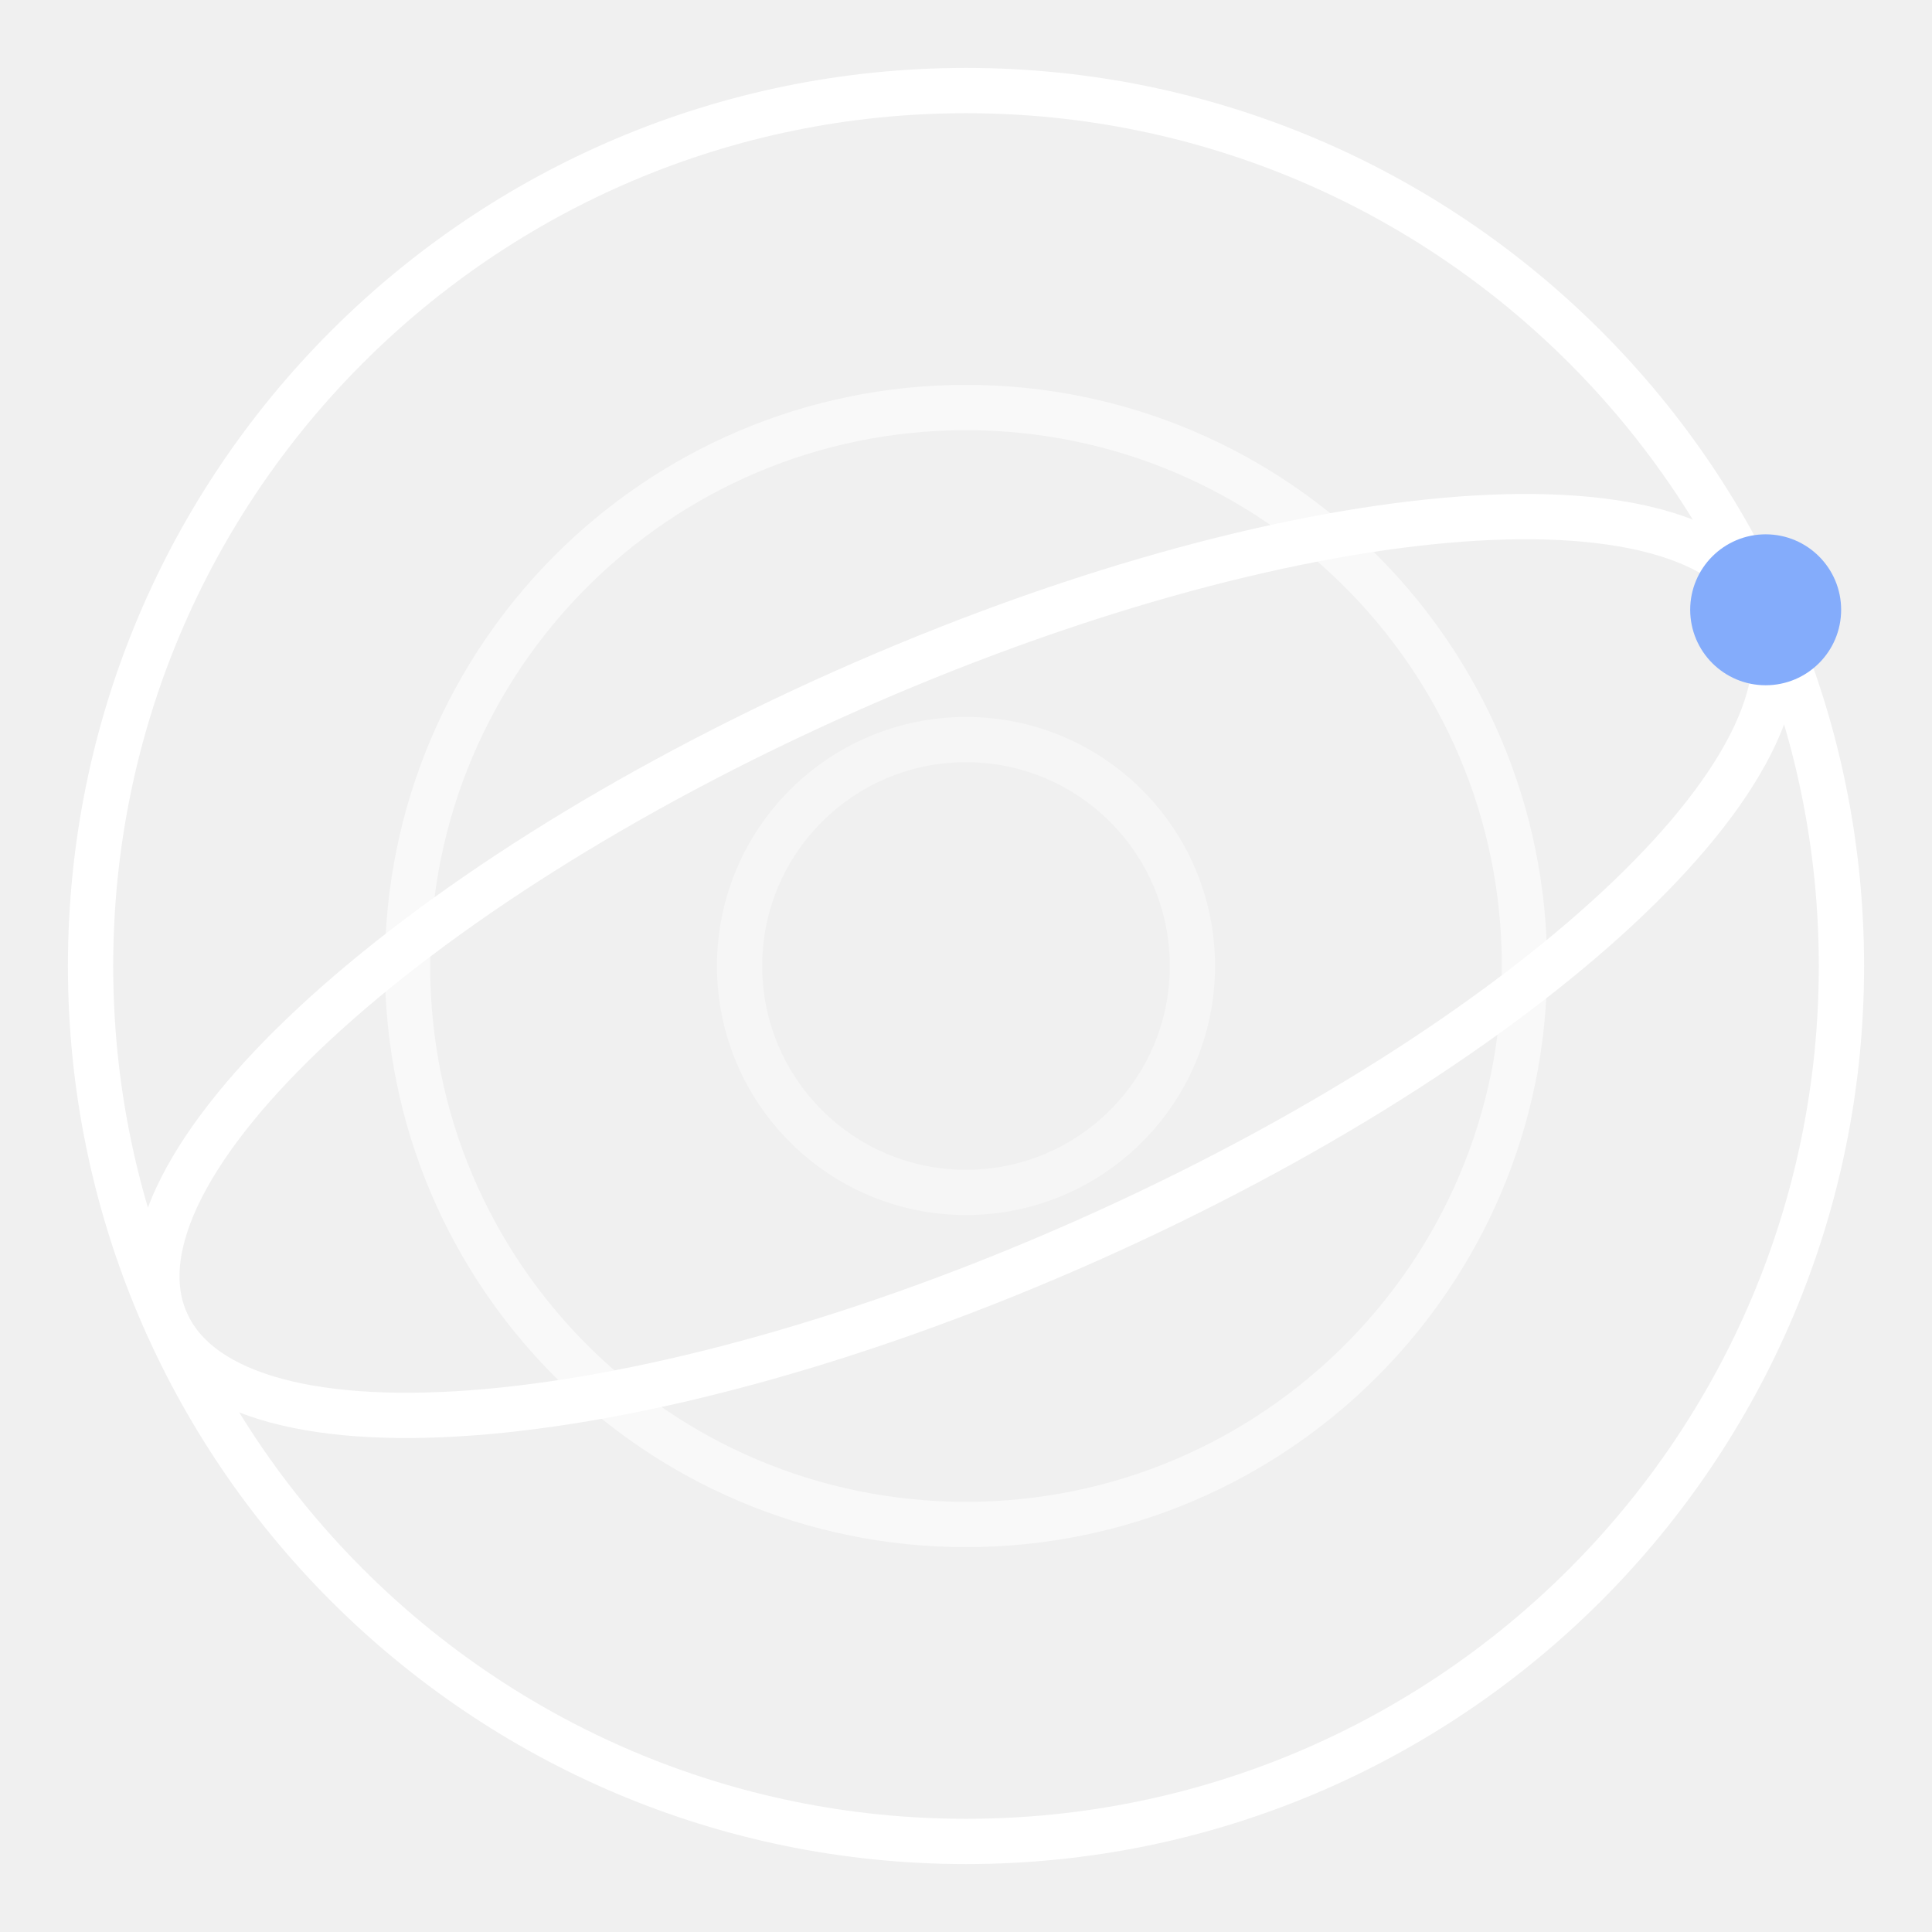
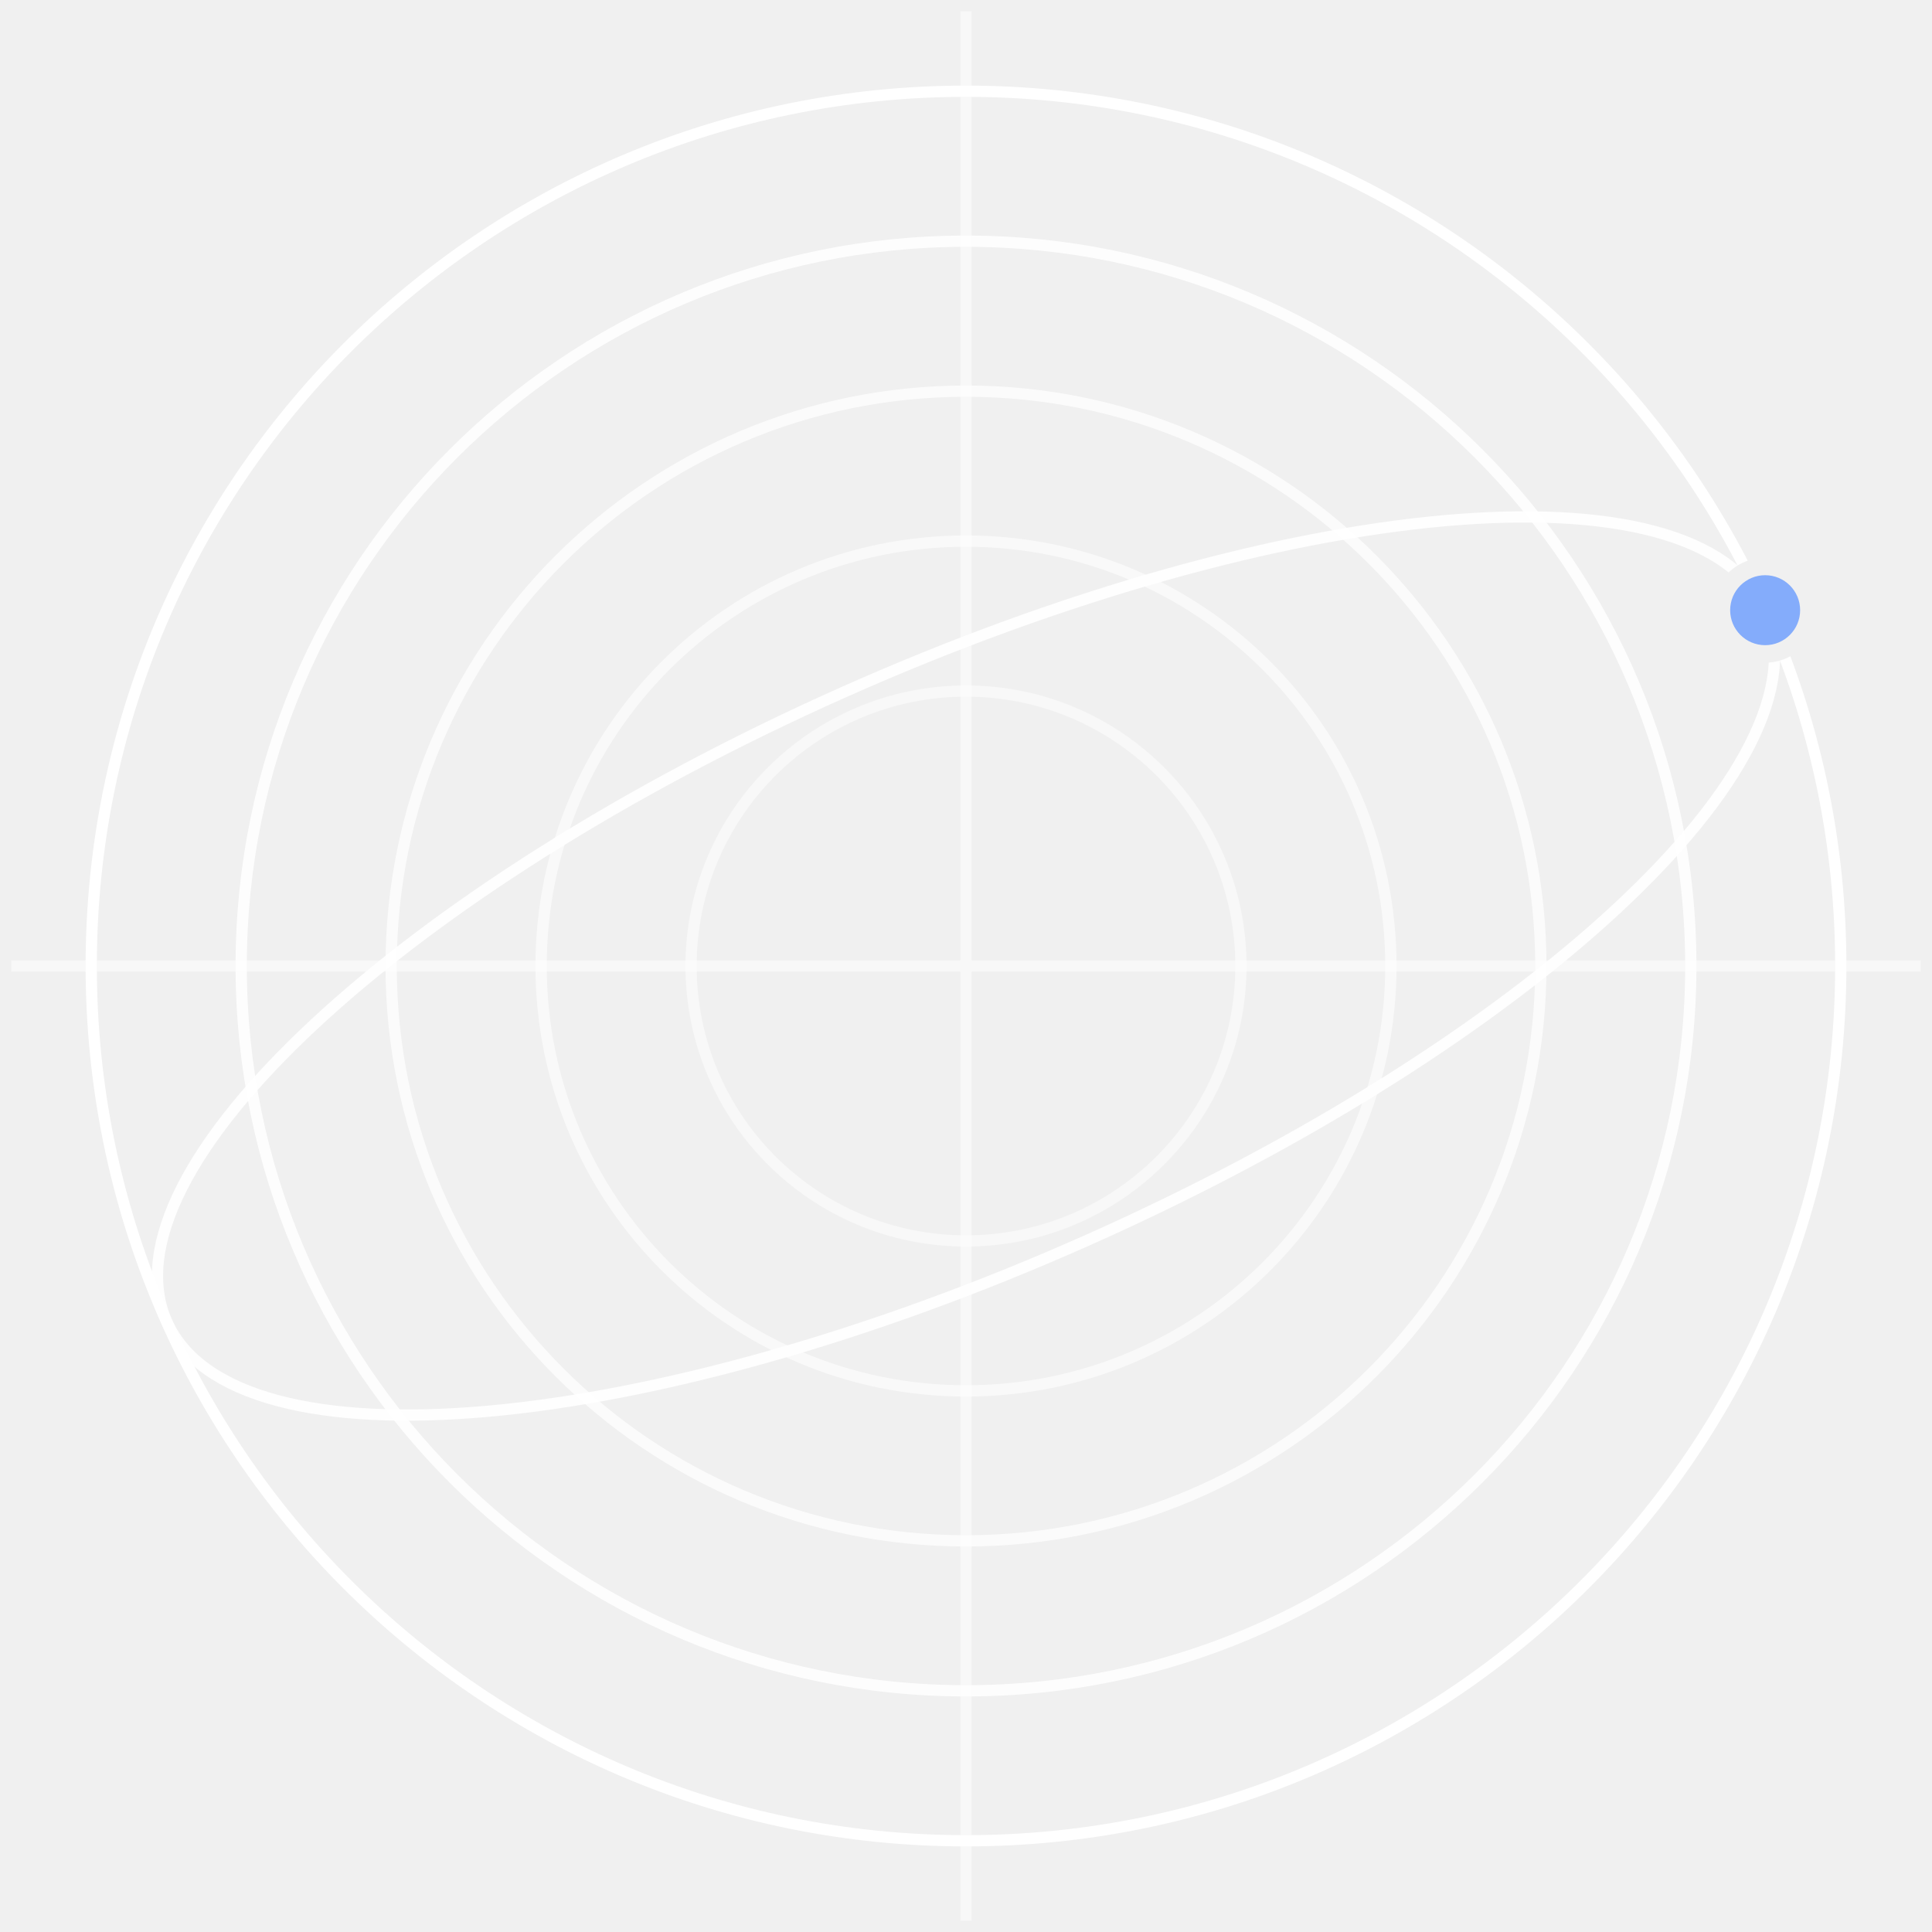
- <svg xmlns="http://www.w3.org/2000/svg" viewBox="0 0 64 64" fill="none" role="img">
-   <g stroke="#FFFFFF" stroke-width="1.5">
-     <circle cx="32" cy="32" r="29" />
-     <circle cx="32" cy="32" r="18.5" stroke-opacity=".6" />
-     <circle cx="32" cy="32" r="7.5" stroke-opacity=".38" />
-     <ellipse cx="32" cy="32" rx="29" ry="9.94" transform="rotate(-24 32 32)" />
+ <svg xmlns="http://www.w3.org/2000/svg" viewBox="13.5 13.5 773 773">
+   <defs>
+     <mask id="satellite-gap" maskUnits="userSpaceOnUse" x="13.5" y="13.5" width="773" height="773">
+       <rect x="13.5" y="13.5" width="773" height="773" fill="#fff" />
+       <circle cx="719.74" cy="257.64" r="21" fill="#000" />
+     </mask>
+   </defs>
+   <g fill="none" stroke="#FFFFFF" stroke-width="4.5" mask="url(#satellite-gap)">
+     <circle cx="400" cy="400" r="110" stroke-opacity="0.50" />
+     <circle cx="400" cy="400" r="170" stroke-opacity="0.63" />
+     <circle cx="400" cy="400" r="230" stroke-opacity="0.75" />
+     <circle cx="400" cy="400" r="290" stroke-opacity="0.88" />
+     <circle cx="400" cy="400" r="350" stroke-opacity="1.00" />
+     <path d="M400 18V782M18 400H782" stroke-opacity="0.5" />
+     <ellipse cx="400" cy="400" rx="350" ry="120" transform="rotate(-24 400 400)" stroke-opacity="0.9" />
  </g>
-   <circle cx="58.49" cy="20.2" r="2.5" fill="#84ACFB" />
+   <circle cx="719.74" cy="257.64" r="14" fill="#84ACFB" />
</svg>
